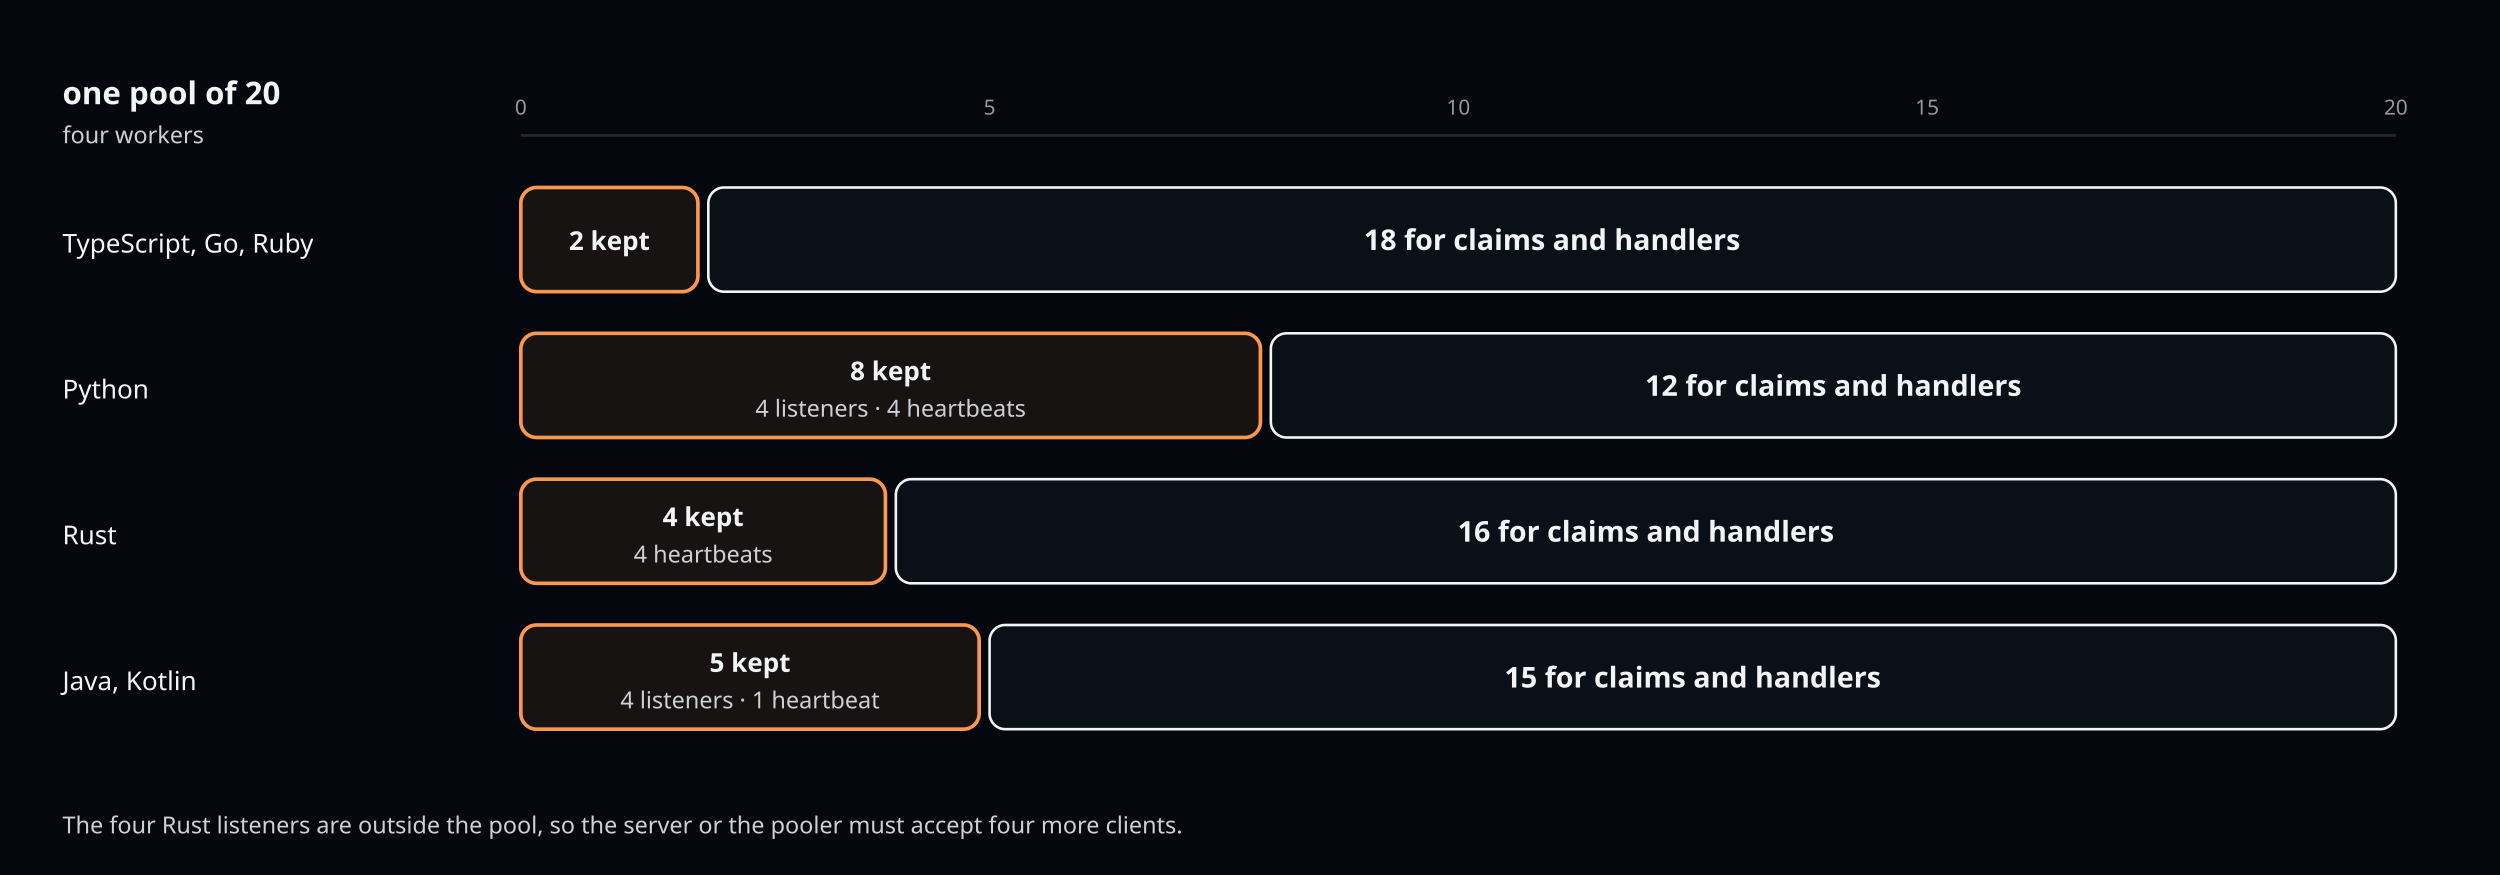
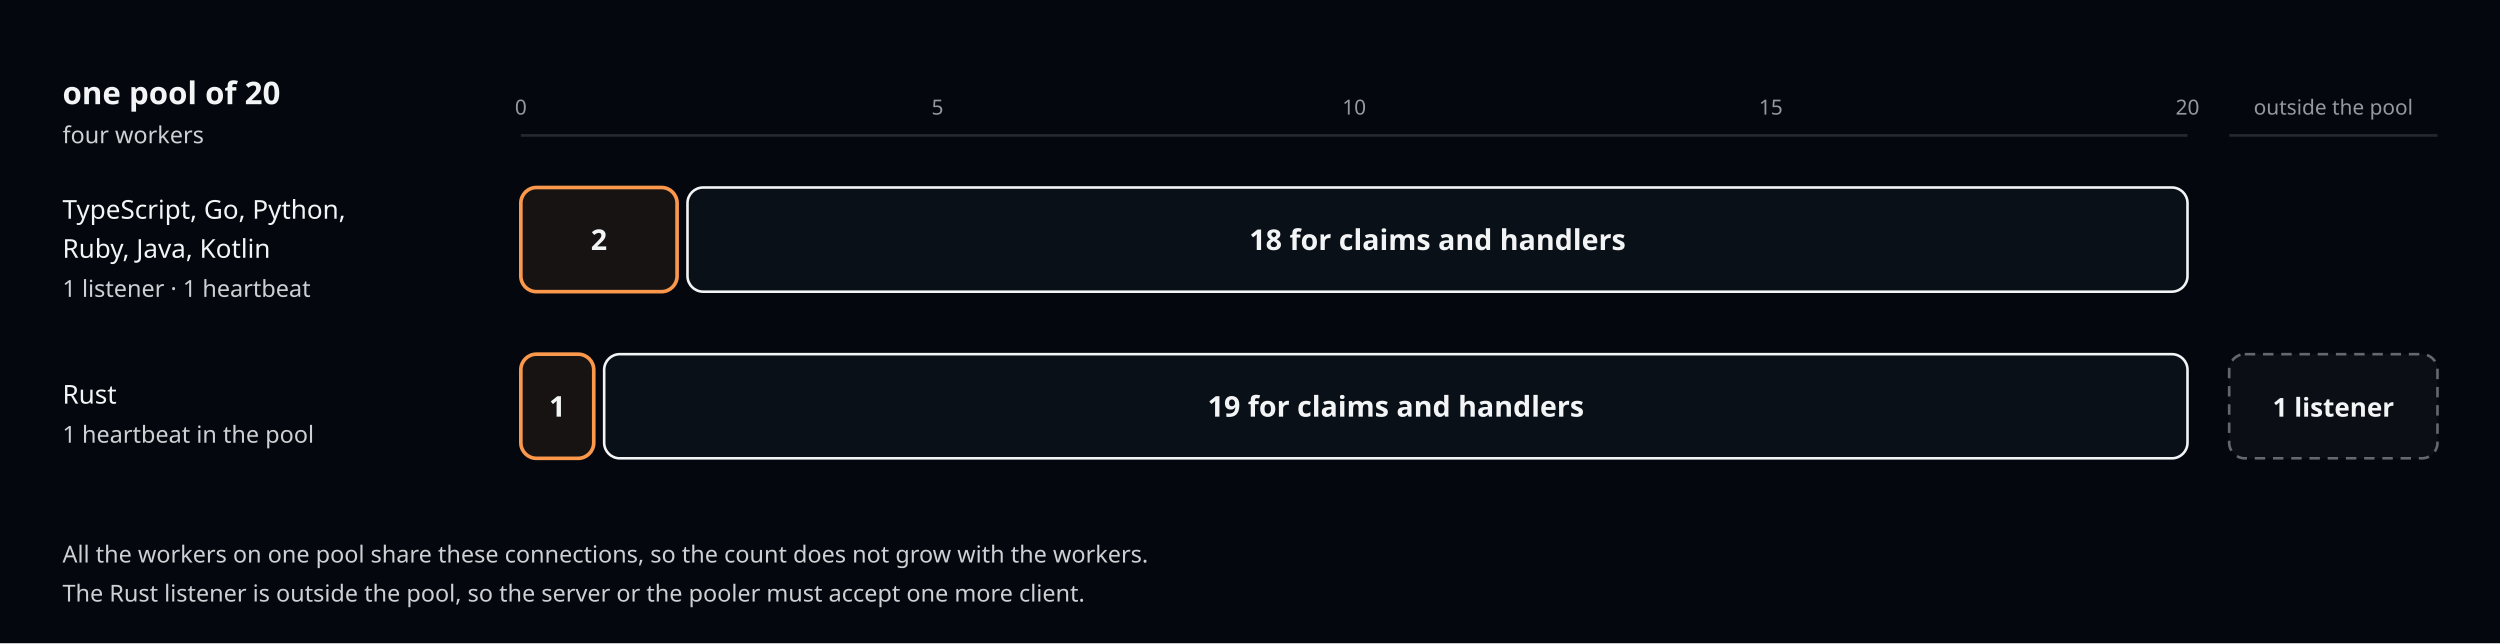
- <svg xmlns="http://www.w3.org/2000/svg" viewBox="0 0 960 336" width="960" height="336" role="img" aria-labelledby="pgbouncer-budget-dark-title pgbouncer-budget-dark-desc">
+ <svg xmlns="http://www.w3.org/2000/svg" viewBox="0 0 960 247" width="960" height="247" role="img" aria-labelledby="pgbouncer-budget-dark-title pgbouncer-budget-dark-desc">
  <defs>
    <marker id="arrow-dark" markerWidth="8" markerHeight="6" refX="7" refY="3" orient="auto">
      <polygon points="0 0, 8 3, 0 6" fill="#ced1d4" />
    </marker>
  </defs>
-   <rect width="960" height="336" fill="#04080e" />
+   <rect width="960" height="247" fill="#04080e" />
  <text x="24" y="40" fill="#f2f4f5" font-size="12" font-family="Geist" font-weight="600" text-anchor="start">one pool of 20</text>
  <text x="24" y="55" fill="#ced1d4" font-size="9" font-family="Geist Mono" font-weight="400" text-anchor="start">four workers</text>
  <text x="200" y="44" fill="#95999d" font-size="8" font-family="Geist Mono" font-weight="400" text-anchor="middle">0</text>
-   <text x="380" y="44" fill="#95999d" font-size="8" font-family="Geist Mono" font-weight="400" text-anchor="middle">5</text>
-   <text x="560" y="44" fill="#95999d" font-size="8" font-family="Geist Mono" font-weight="400" text-anchor="middle">10</text>
-   <text x="740" y="44" fill="#95999d" font-size="8" font-family="Geist Mono" font-weight="400" text-anchor="middle">15</text>
-   <text x="920" y="44" fill="#95999d" font-size="8" font-family="Geist Mono" font-weight="400" text-anchor="middle">20</text>
-   <line x1="200" y1="52" x2="920" y2="52" stroke="rgba(242,244,245,0.14)" />
-   <text x="24" y="97" fill="#f2f4f5" font-size="10" font-family="Geist Mono">TypeScript, Go, Ruby</text>
-   <rect x="200" y="72" width="68" height="40" rx="6" fill="#04080e" />
-   <rect x="200" y="72" width="68" height="40" rx="6" fill="rgba(252,152,76,0.08)" stroke="#fc984c" stroke-width="1.4" />
-   <text x="234" y="96" fill="#f2f4f5" font-size="10" font-weight="600" font-family="Geist" text-anchor="middle">2 kept</text>
-   <rect x="272" y="72" width="648" height="40" rx="6" fill="#04080e" />
-   <rect x="272" y="72" width="648" height="40" rx="6" fill="#0a1017" stroke="#f2f4f5" stroke-width="1" />
-   <text x="596" y="96" fill="#f2f4f5" font-size="11" font-weight="600" font-family="Geist" text-anchor="middle">18 for claims and handlers</text>
-   <text x="24" y="153" fill="#f2f4f5" font-size="10" font-family="Geist Mono">Python</text>
-   <rect x="200" y="128" width="284" height="40" rx="6" fill="#04080e" />
-   <rect x="200" y="128" width="284" height="40" rx="6" fill="rgba(252,152,76,0.08)" stroke="#fc984c" stroke-width="1.4" />
-   <text x="342" y="146" fill="#f2f4f5" font-size="10" font-weight="600" font-family="Geist" text-anchor="middle">8 kept</text>
-   <text x="342" y="160" fill="#ced1d4" font-size="9" font-family="Geist Mono" text-anchor="middle">4 listeners · 4 heartbeats</text>
-   <rect x="488" y="128" width="432" height="40" rx="6" fill="#04080e" />
-   <rect x="488" y="128" width="432" height="40" rx="6" fill="#0a1017" stroke="#f2f4f5" stroke-width="1" />
-   <text x="704" y="152" fill="#f2f4f5" font-size="11" font-weight="600" font-family="Geist" text-anchor="middle">12 for claims and handlers</text>
-   <text x="24" y="209" fill="#f2f4f5" font-size="10" font-family="Geist Mono">Rust</text>
-   <rect x="200" y="184" width="140" height="40" rx="6" fill="#04080e" />
-   <rect x="200" y="184" width="140" height="40" rx="6" fill="rgba(252,152,76,0.08)" stroke="#fc984c" stroke-width="1.4" />
-   <text x="270" y="202" fill="#f2f4f5" font-size="10" font-weight="600" font-family="Geist" text-anchor="middle">4 kept</text>
-   <text x="270" y="216" fill="#ced1d4" font-size="9" font-family="Geist Mono" text-anchor="middle">4 heartbeats</text>
-   <rect x="344" y="184" width="576" height="40" rx="6" fill="#04080e" />
-   <rect x="344" y="184" width="576" height="40" rx="6" fill="#0a1017" stroke="#f2f4f5" stroke-width="1" />
-   <text x="632" y="208" fill="#f2f4f5" font-size="11" font-weight="600" font-family="Geist" text-anchor="middle">16 for claims and handlers</text>
-   <text x="24" y="265" fill="#f2f4f5" font-size="10" font-family="Geist Mono">Java, Kotlin</text>
-   <rect x="200" y="240" width="176" height="40" rx="6" fill="#04080e" />
-   <rect x="200" y="240" width="176" height="40" rx="6" fill="rgba(252,152,76,0.08)" stroke="#fc984c" stroke-width="1.4" />
-   <text x="288" y="258" fill="#f2f4f5" font-size="10" font-weight="600" font-family="Geist" text-anchor="middle">5 kept</text>
-   <text x="288" y="272" fill="#ced1d4" font-size="9" font-family="Geist Mono" text-anchor="middle">4 listeners · 1 heartbeat</text>
-   <rect x="380" y="240" width="540" height="40" rx="6" fill="#04080e" />
-   <rect x="380" y="240" width="540" height="40" rx="6" fill="#0a1017" stroke="#f2f4f5" stroke-width="1" />
-   <text x="650" y="264" fill="#f2f4f5" font-size="11" font-weight="600" font-family="Geist" text-anchor="middle">15 for claims and handlers</text>
-   <text x="24" y="320" fill="#ced1d4" font-size="9" font-family="Geist Mono" font-weight="400" text-anchor="start">The four Rust listeners are outside the pool, so the server or the pooler must accept four more clients.</text>
+   <text x="360" y="44" fill="#95999d" font-size="8" font-family="Geist Mono" font-weight="400" text-anchor="middle">5</text>
+   <text x="520" y="44" fill="#95999d" font-size="8" font-family="Geist Mono" font-weight="400" text-anchor="middle">10</text>
+   <text x="680" y="44" fill="#95999d" font-size="8" font-family="Geist Mono" font-weight="400" text-anchor="middle">15</text>
+   <text x="840" y="44" fill="#95999d" font-size="8" font-family="Geist Mono" font-weight="400" text-anchor="middle">20</text>
+   <text x="896" y="44" fill="#95999d" font-size="8" font-family="Geist Mono" font-weight="400" text-anchor="middle">outside the pool</text>
+   <line x1="200" y1="52" x2="840" y2="52" stroke="rgba(242,244,245,0.14)" />
+   <line x1="856" y1="52" x2="936" y2="52" stroke="rgba(242,244,245,0.14)" />
+   <text x="24" y="84" fill="#f2f4f5" font-size="10" font-family="Geist Mono" font-weight="400" text-anchor="start">TypeScript, Go, Python,</text>
+   <text x="24" y="99" fill="#f2f4f5" font-size="10" font-family="Geist Mono" font-weight="400" text-anchor="start">Ruby, Java, Kotlin</text>
+   <text x="24" y="114" fill="#ced1d4" font-size="9" font-family="Geist Mono" font-weight="400" text-anchor="start">1 listener · 1 heartbeat</text>
+   <rect x="200" y="72" width="60" height="40" rx="6" fill="#04080e" />
+   <rect x="200" y="72" width="60" height="40" rx="6" fill="rgba(252,152,76,0.08)" stroke="#fc984c" stroke-width="1.4" />
+   <text x="230" y="96" fill="#f2f4f5" font-size="11" font-weight="600" font-family="Geist" text-anchor="middle">2</text>
+   <rect x="264" y="72" width="576" height="40" rx="6" fill="#04080e" />
+   <rect x="264" y="72" width="576" height="40" rx="6" fill="#0a1017" stroke="#f2f4f5" stroke-width="1" />
+   <text x="552" y="96" fill="#f2f4f5" font-size="11" font-weight="600" font-family="Geist" text-anchor="middle">18 for claims and handlers</text>
+   <text x="24" y="155" fill="#f2f4f5" font-size="10" font-family="Geist Mono" font-weight="400" text-anchor="start">Rust</text>
+   <text x="24" y="170" fill="#ced1d4" font-size="9" font-family="Geist Mono" font-weight="400" text-anchor="start">1 heartbeat in the pool</text>
+   <rect x="200" y="136" width="28" height="40" rx="6" fill="#04080e" />
+   <rect x="200" y="136" width="28" height="40" rx="6" fill="rgba(252,152,76,0.08)" stroke="#fc984c" stroke-width="1.4" />
+   <text x="214" y="160" fill="#f2f4f5" font-size="11" font-weight="600" font-family="Geist" text-anchor="middle">1</text>
+   <rect x="232" y="136" width="608" height="40" rx="6" fill="#04080e" />
+   <rect x="232" y="136" width="608" height="40" rx="6" fill="#0a1017" stroke="#f2f4f5" stroke-width="1" />
+   <text x="536" y="160" fill="#f2f4f5" font-size="11" font-weight="600" font-family="Geist" text-anchor="middle">19 for claims and handlers</text>
+   <rect x="856" y="136" width="80" height="40" rx="6" fill="#04080e" />
+   <rect x="856" y="136" width="80" height="40" rx="6" fill="rgba(242,244,245,0.03)" stroke="rgba(242,244,245,0.4)" stroke-width="1" stroke-dasharray="4,3" />
+   <text x="896" y="160" fill="#f2f4f5" font-size="10" font-weight="600" font-family="Geist" text-anchor="middle">1 listener</text>
+   <text x="24" y="216" fill="#ced1d4" font-size="9" font-family="Geist Mono" font-weight="400" text-anchor="start">All the workers on one pool share these connections, so the count does not grow with the workers.</text>
+   <text x="24" y="231" fill="#ced1d4" font-size="9" font-family="Geist Mono" font-weight="400" text-anchor="start">The Rust listener is outside the pool, so the server or the pooler must accept one more client.</text>
</svg>
